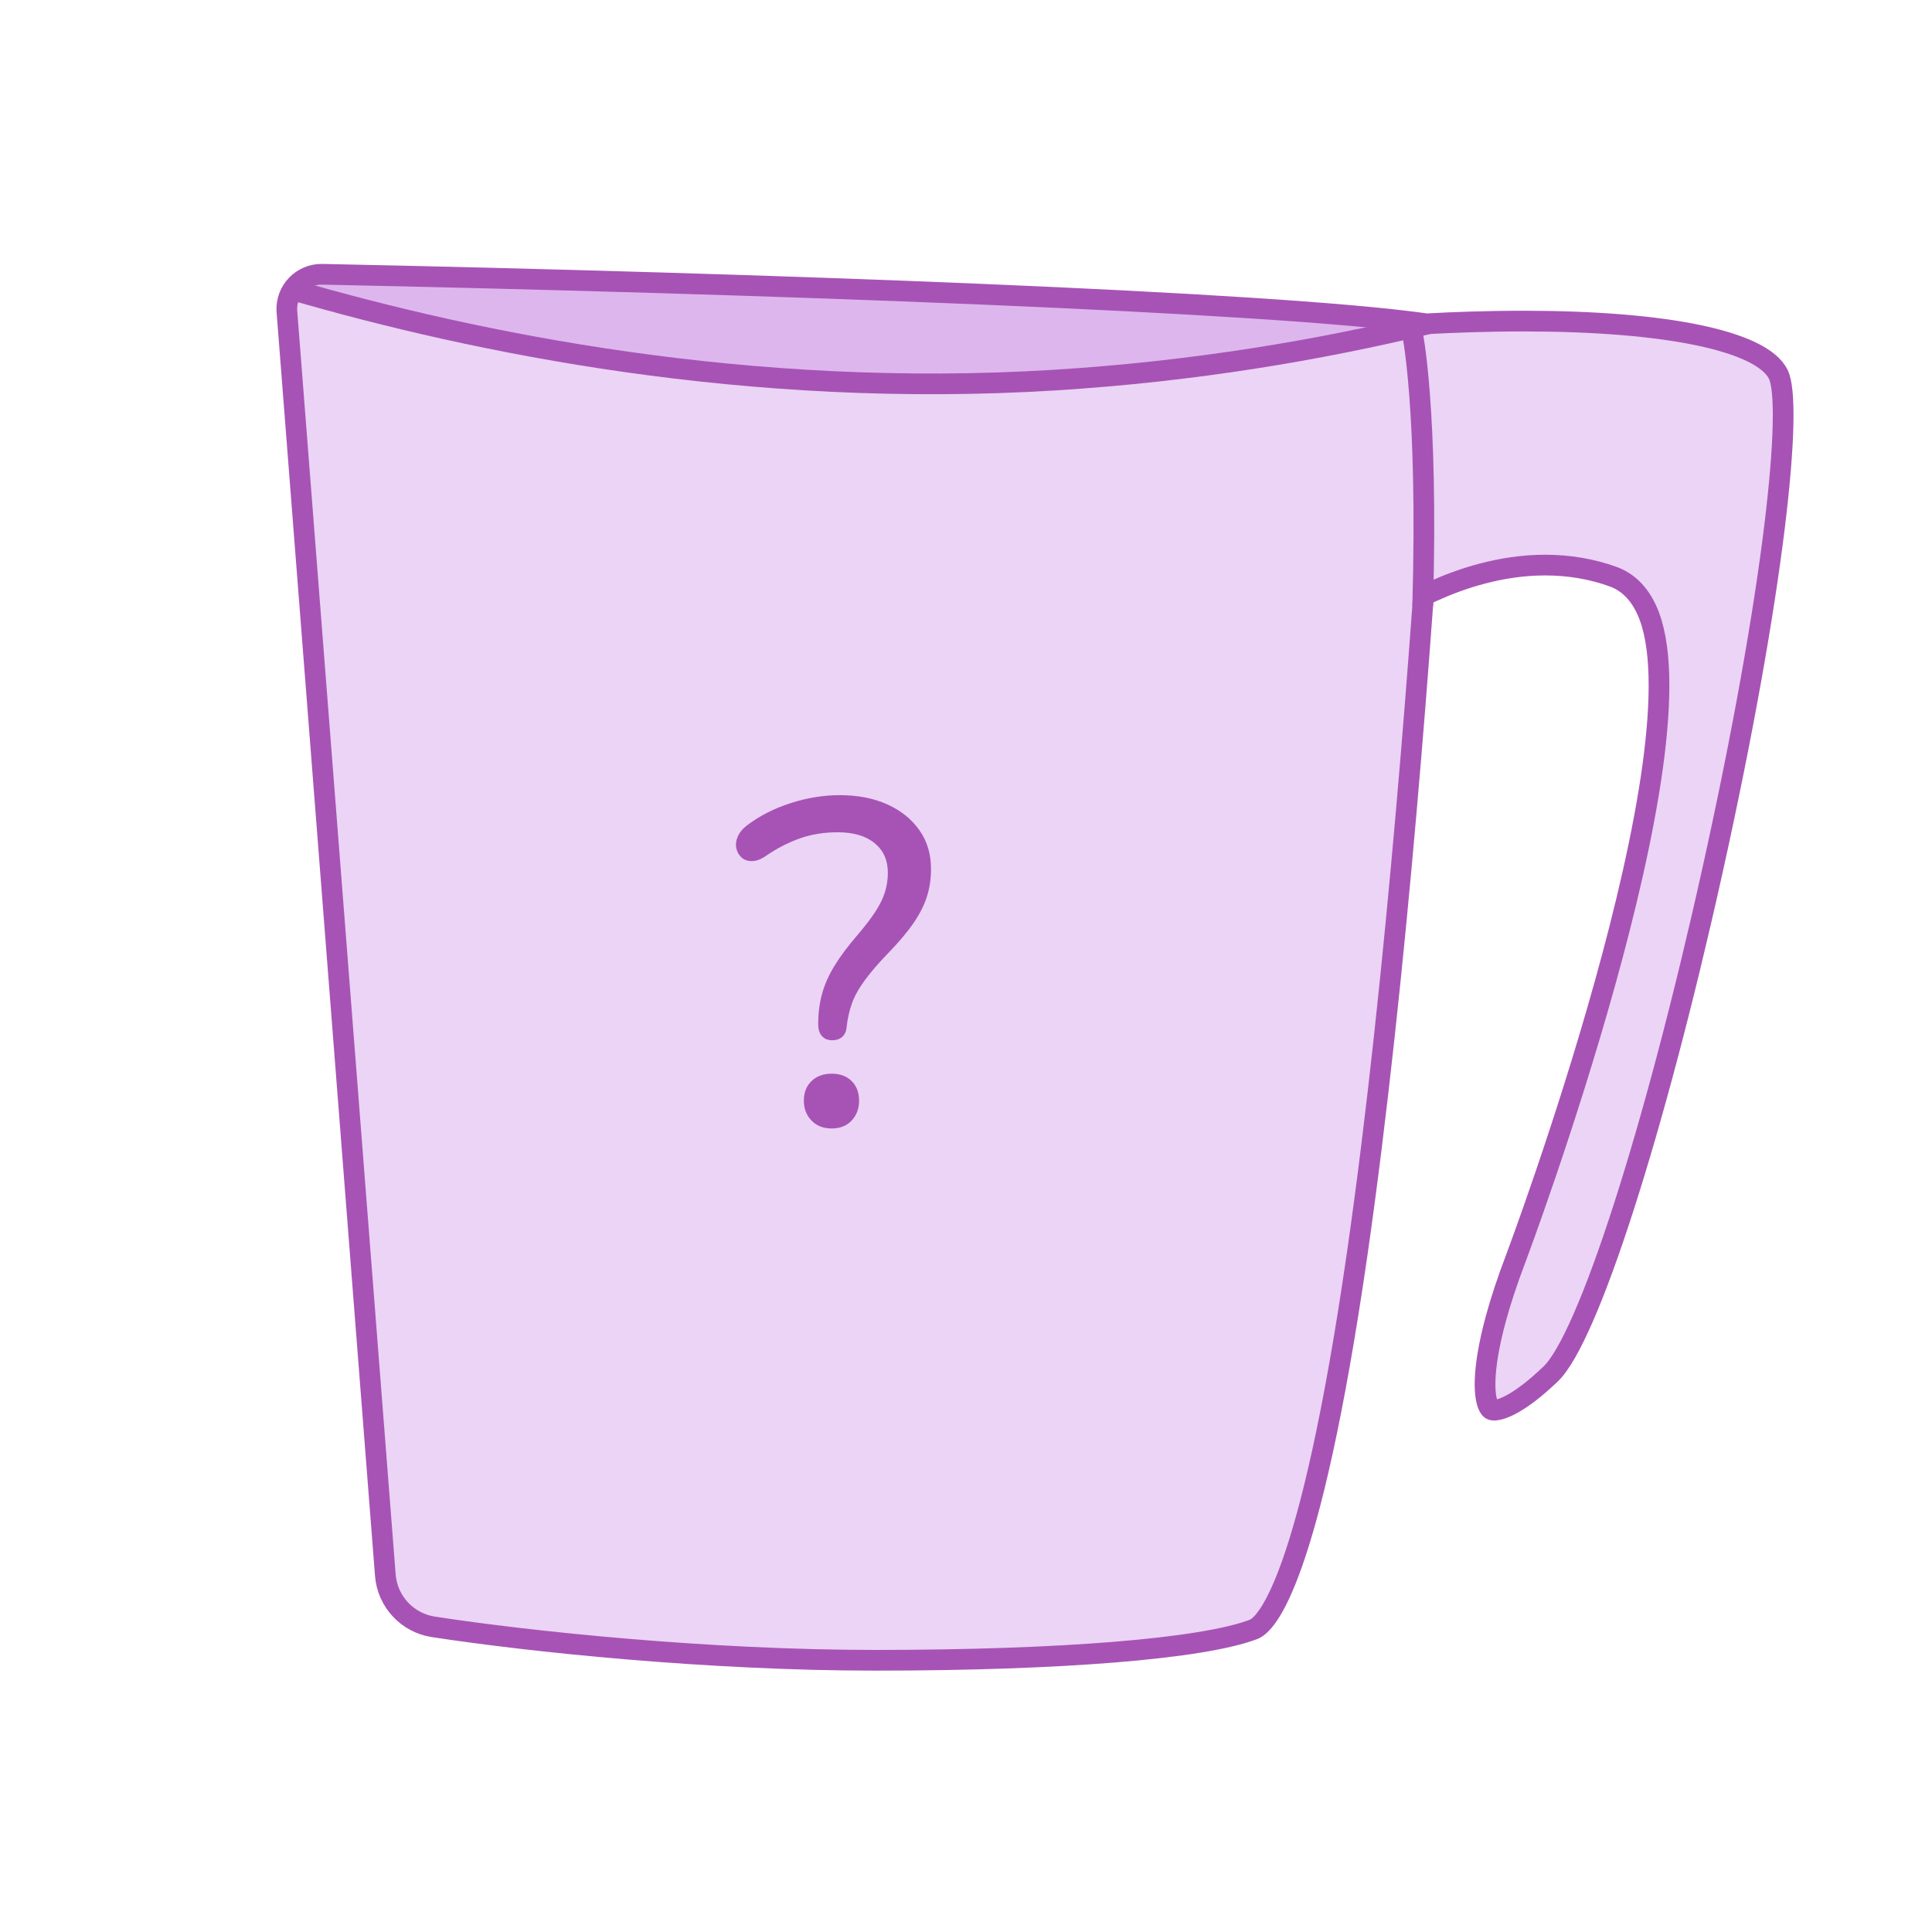
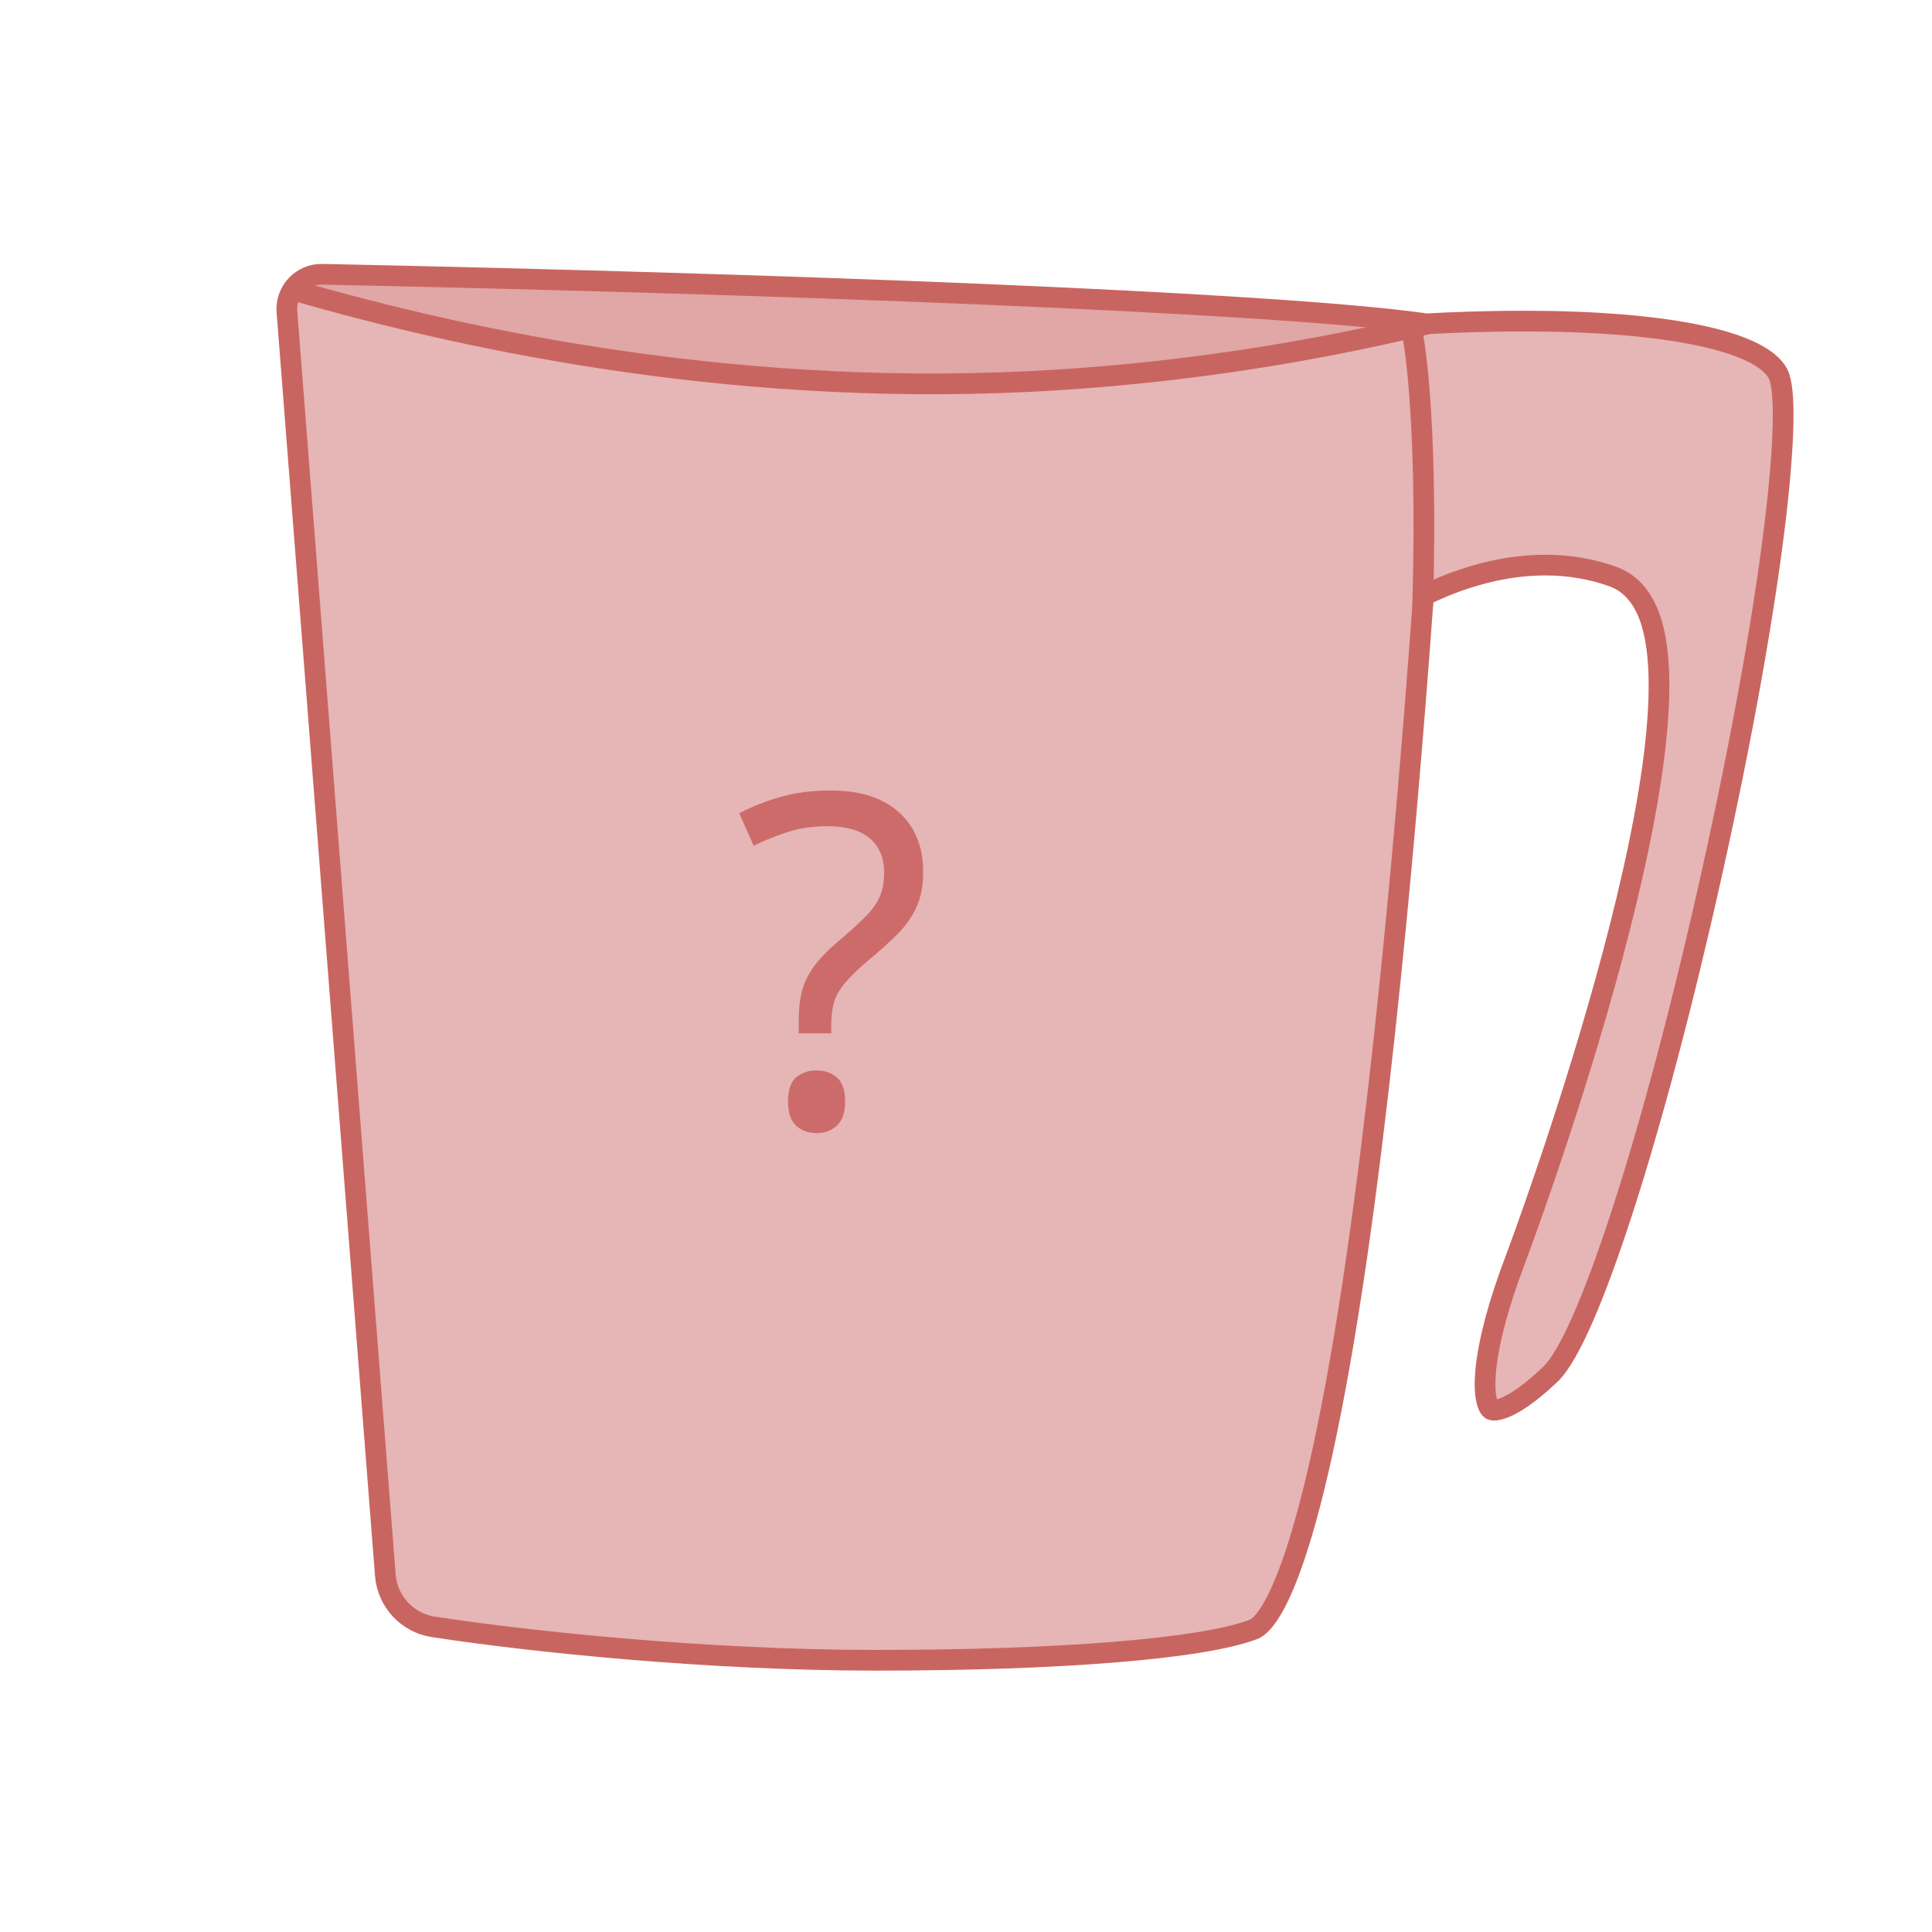
<svg xmlns="http://www.w3.org/2000/svg" id="FIGURES" width="560" height="560" viewBox="0 0 560 560">
  <defs>
    <style>
      .cls-1 {
-         fill: #a753b5;
+         opacity: .2;
      }

-       .cls-2 {
+       .cls-1, .cls-2, .cls-3 {
+         fill: #cd6b6b;
+       }
+ 
+       .cls-4 {
        fill: none;
-         stroke: #a753b5;
+         stroke: #c96560;
        stroke-linejoin: round;
        stroke-width: 6px;
      }

+       .cls-2 {
+         opacity: .5;
+       }
+ 
      .cls-3 {
-         fill: #bb70de;
-         opacity: .3;
+         font-family: Nunito-Medium, Nunito;
+         font-size: 134.56px;
      }
    </style>
  </defs>
  <g>
-     <path class="cls-3" d="M84.8,84.02c50.96,13.63,94.43,20.46,126.41,24.15,97.06,11.2,143.26-.14,156.17-3.56,20.21-5.36,28.73-8.52,45.64-10.81-15.88-1.22-35.28-2.65-57.44-4.14-10.11-.68-36-2.38-76.07-4.59,0,0-68.28-3.76-170.86-6.31-.42-.01-1.3-.03-2.44,0-2.03,.04-4.86,.23-8.16,.85-5.64,1.05-10.14,2.89-13.25,4.42Z" />
-     <path class="cls-3" d="M84.9,81.5c12.55,0,31.63,.06,54.87,.47,54.74,.96,94.22,3.13,140.8,5.5,31.36,1.6,76.65,3.83,132.46,6.32l.5,.07,.5-.03c6.41-.35,16.41-.76,27.63-.76,41.38,0,68.96,5.76,73.78,15.4,4.33,8.66-.93,62.24-19.2,144.48-16.71,75.2-35.94,134.95-46.77,145.31-9.19,8.79-14.11,10.26-15.91,10.46-.2,.02-.35,.03-.47,.03-.75,0-1-.2-1.32-.65-1.61-2.34-2.45-10.13,1.79-25.77,1.37-5.07,3.29-10.96,5.88-17.76,.56-1.48,55.78-148.84,37.87-187.82-2.23-4.85-5.52-8.09-9.77-9.62-6.17-2.22-12.77-3.34-19.64-3.34-13.14,0-24.91,4.12-32.49,7.57l-2.81,1.28-.22,3.07c-1.29,17.75-2.89,38.19-4.79,59.84-3.64,41.59-8.39,87.69-14.21,128.02-13.81,95.51-26.46,107.35-30.01,108.71-14.69,5.61-55.68,8.96-109.66,8.96-67.91,0-127.86-7.47-137.7-14.02-3.41-2.28-2.15-14.93-8.26-60-5.98-44.07-6.12-79.25-6.45-84.18-1.2-18.14-2.66-40.4-4.3-65.92" />
-     <path class="cls-2" d="M83.15,90.16c-.35-5.87,4.38-10.78,10.25-10.66,128.08,2.65,274.88,7.99,319.62,14.29l.5,.07,.5-.03c6.41-.35,16.41-.76,27.63-.76,41.38,0,68.96,5.76,73.78,15.4,4.33,8.66-.93,62.24-19.2,144.48-16.71,75.2-35.94,134.95-46.77,145.31-9.19,8.79-14.11,10.26-15.91,10.46-.2,.02-.35,.03-.47,.03-.75,0-1-.2-1.32-.65-1.61-2.34-2.45-10.13,1.79-25.77,1.37-5.07,3.29-10.96,5.88-17.76,.56-1.48,55.78-148.84,37.87-187.82-2.23-4.85-5.52-8.09-9.77-9.62-6.17-2.22-12.77-3.34-19.64-3.34-13.14,0-24.91,4.12-32.49,7.57l-2.81,1.28-.22,3.07c-1.29,17.75-2.89,38.19-4.79,59.84-3.64,41.59-8.39,87.69-14.21,128.02-13.81,95.51-26.46,107.35-30.01,108.71-14.69,5.61-55.68,8.96-109.66,8.96-48.46,0-99.96-5.37-128.11-9.69-7.55-1.16-13.31-7.37-13.9-14.99L83.15,90.16Z" />
-     <path class="cls-2" d="M84.8,84.02c52.76,15.3,131.88,31.68,220.94,26.15,40.7-2.53,77.06-8.79,108.28-16.32" />
-     <path class="cls-2" d="M409.31,96.09s4.71,21.84,3.06,79.64" />
+     <path class="cls-1" d="M84.8,84.02c50.96,13.63,94.43,20.46,126.41,24.15,97.06,11.2,143.26-.14,156.17-3.56,20.21-5.36,28.73-8.52,45.64-10.81-15.88-1.22-35.28-2.65-57.44-4.14-10.11-.68-36-2.38-76.07-4.59,0,0-68.28-3.76-170.86-6.31-.42-.01-1.3-.03-2.44,0-2.03,.04-4.86,.23-8.16,.85-5.64,1.05-10.14,2.89-13.25,4.42Z" />
+     <path class="cls-2" d="M84.9,81.5c12.55,0,31.63,.06,54.87,.47,54.74,.96,94.22,3.13,140.8,5.5,31.36,1.6,76.65,3.83,132.46,6.32l.5,.07,.5-.03c6.41-.35,16.41-.76,27.63-.76,41.38,0,68.96,5.76,73.78,15.4,4.33,8.66-.93,62.24-19.2,144.48-16.71,75.2-35.94,134.95-46.77,145.31-9.19,8.79-14.11,10.26-15.91,10.46-.2,.02-.35,.03-.47,.03-.75,0-1-.2-1.32-.65-1.61-2.34-2.45-10.13,1.79-25.77,1.37-5.07,3.29-10.96,5.88-17.76,.56-1.48,55.78-148.84,37.87-187.82-2.23-4.85-5.52-8.09-9.77-9.62-6.17-2.22-12.77-3.34-19.64-3.34-13.14,0-24.91,4.12-32.49,7.57l-2.81,1.28-.22,3.07c-1.29,17.75-2.89,38.19-4.79,59.84-3.64,41.59-8.39,87.69-14.21,128.02-13.81,95.51-26.46,107.35-30.01,108.71-14.69,5.61-55.68,8.96-109.66,8.96-67.91,0-127.86-7.47-137.7-14.02-3.41-2.28-2.15-14.93-8.26-60-5.98-44.07-6.12-79.25-6.45-84.18-1.2-18.14-2.66-40.4-4.3-65.92" />
+     <path class="cls-4" d="M83.15,90.16c-.35-5.87,4.38-10.78,10.25-10.66,128.08,2.65,274.88,7.99,319.62,14.29l.5,.07,.5-.03c6.41-.35,16.41-.76,27.63-.76,41.38,0,68.96,5.76,73.78,15.4,4.33,8.66-.93,62.24-19.2,144.48-16.71,75.2-35.94,134.95-46.77,145.31-9.19,8.79-14.11,10.26-15.91,10.46-.2,.02-.35,.03-.47,.03-.75,0-1-.2-1.32-.65-1.61-2.34-2.45-10.13,1.79-25.77,1.37-5.07,3.29-10.96,5.88-17.76,.56-1.48,55.78-148.84,37.87-187.82-2.23-4.85-5.52-8.09-9.77-9.62-6.17-2.22-12.77-3.34-19.64-3.34-13.14,0-24.91,4.12-32.49,7.57l-2.81,1.28-.22,3.07c-1.29,17.75-2.89,38.19-4.79,59.84-3.64,41.59-8.39,87.69-14.21,128.02-13.81,95.51-26.46,107.35-30.01,108.71-14.69,5.61-55.68,8.96-109.66,8.96-48.46,0-99.96-5.37-128.11-9.69-7.55-1.16-13.31-7.37-13.9-14.99L83.15,90.16Z" />
+     <path class="cls-4" d="M84.8,84.02c52.76,15.3,131.88,31.68,220.94,26.15,40.7-2.53,77.06-8.79,108.28-16.32" />
+     <path class="cls-4" d="M409.31,96.09s4.71,21.84,3.06,79.64" />
  </g>
-   <path class="cls-1" d="M241.2,301.52c-1.26,0-2.24-.4-2.96-1.21-.72-.81-1.08-1.97-1.08-3.5,0-3.05,.36-5.92,1.08-8.61,.72-2.69,1.91-5.4,3.57-8.14,1.66-2.74,3.88-5.72,6.66-8.95,2.15-2.51,3.88-4.75,5.18-6.73,1.3-1.97,2.24-3.88,2.83-5.72,.58-1.84,.87-3.75,.87-5.72,0-3.59-1.28-6.44-3.83-8.54-2.56-2.11-6.12-3.16-10.7-3.16-4.04,0-7.74,.61-11.1,1.82-3.36,1.21-6.62,2.89-9.75,5.05-1.44,.99-2.78,1.48-4.04,1.48s-2.27-.36-3.03-1.08c-.76-.72-1.26-1.61-1.48-2.69-.23-1.08-.07-2.22,.47-3.43s1.48-2.31,2.83-3.3c3.59-2.69,7.76-4.8,12.51-6.32,4.75-1.52,9.46-2.29,14.13-2.29,5.29,0,9.91,.9,13.86,2.69,3.95,1.8,7.04,4.29,9.28,7.47,2.24,3.18,3.36,6.93,3.36,11.24,0,2.87-.4,5.56-1.21,8.07-.81,2.51-2.11,5.07-3.9,7.67-1.8,2.6-4.22,5.47-7.27,8.61-2.78,2.87-5.05,5.5-6.79,7.87-1.75,2.38-3.01,4.64-3.77,6.79-.76,2.15-1.28,4.49-1.55,7-.09,1.08-.49,1.95-1.21,2.62-.72,.67-1.71,1.01-2.96,1.01Zm-.13,25.57c-2.42,0-4.37-.76-5.85-2.29-1.48-1.52-2.22-3.45-2.22-5.79s.74-4.22,2.22-5.65c1.48-1.43,3.43-2.15,5.85-2.15s4.35,.72,5.79,2.15c1.43,1.44,2.15,3.32,2.15,5.65s-.72,4.26-2.15,5.79c-1.44,1.53-3.36,2.29-5.79,2.29Z" />
+   <text class="cls-3" transform="translate(212.67 326.55)">
+     <tspan x="0" y="0">?</tspan>
+   </text>
</svg>
